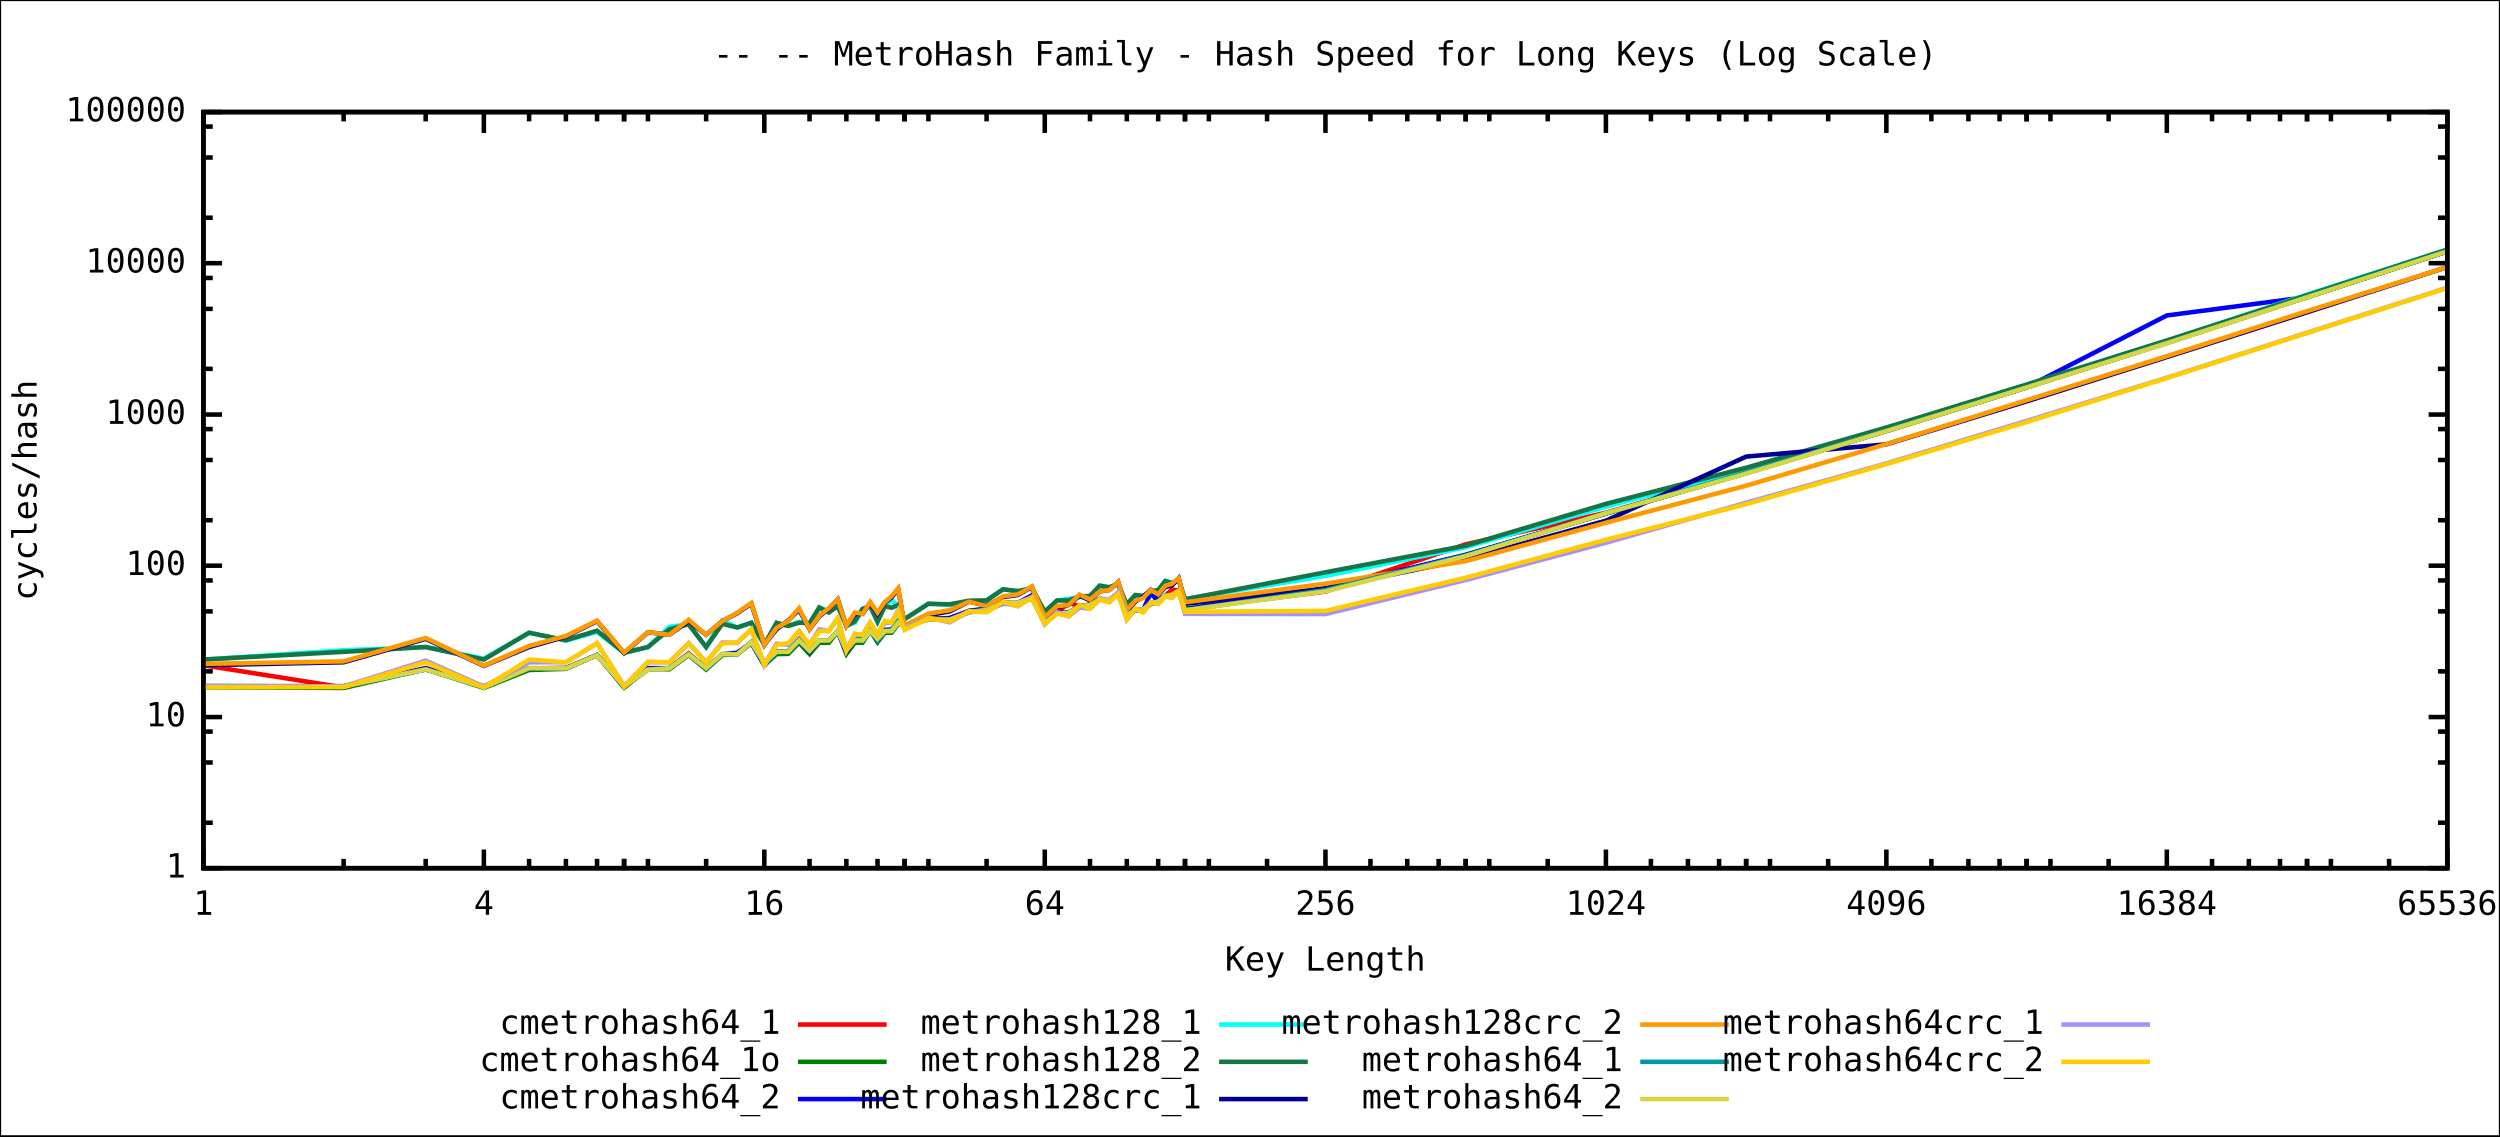
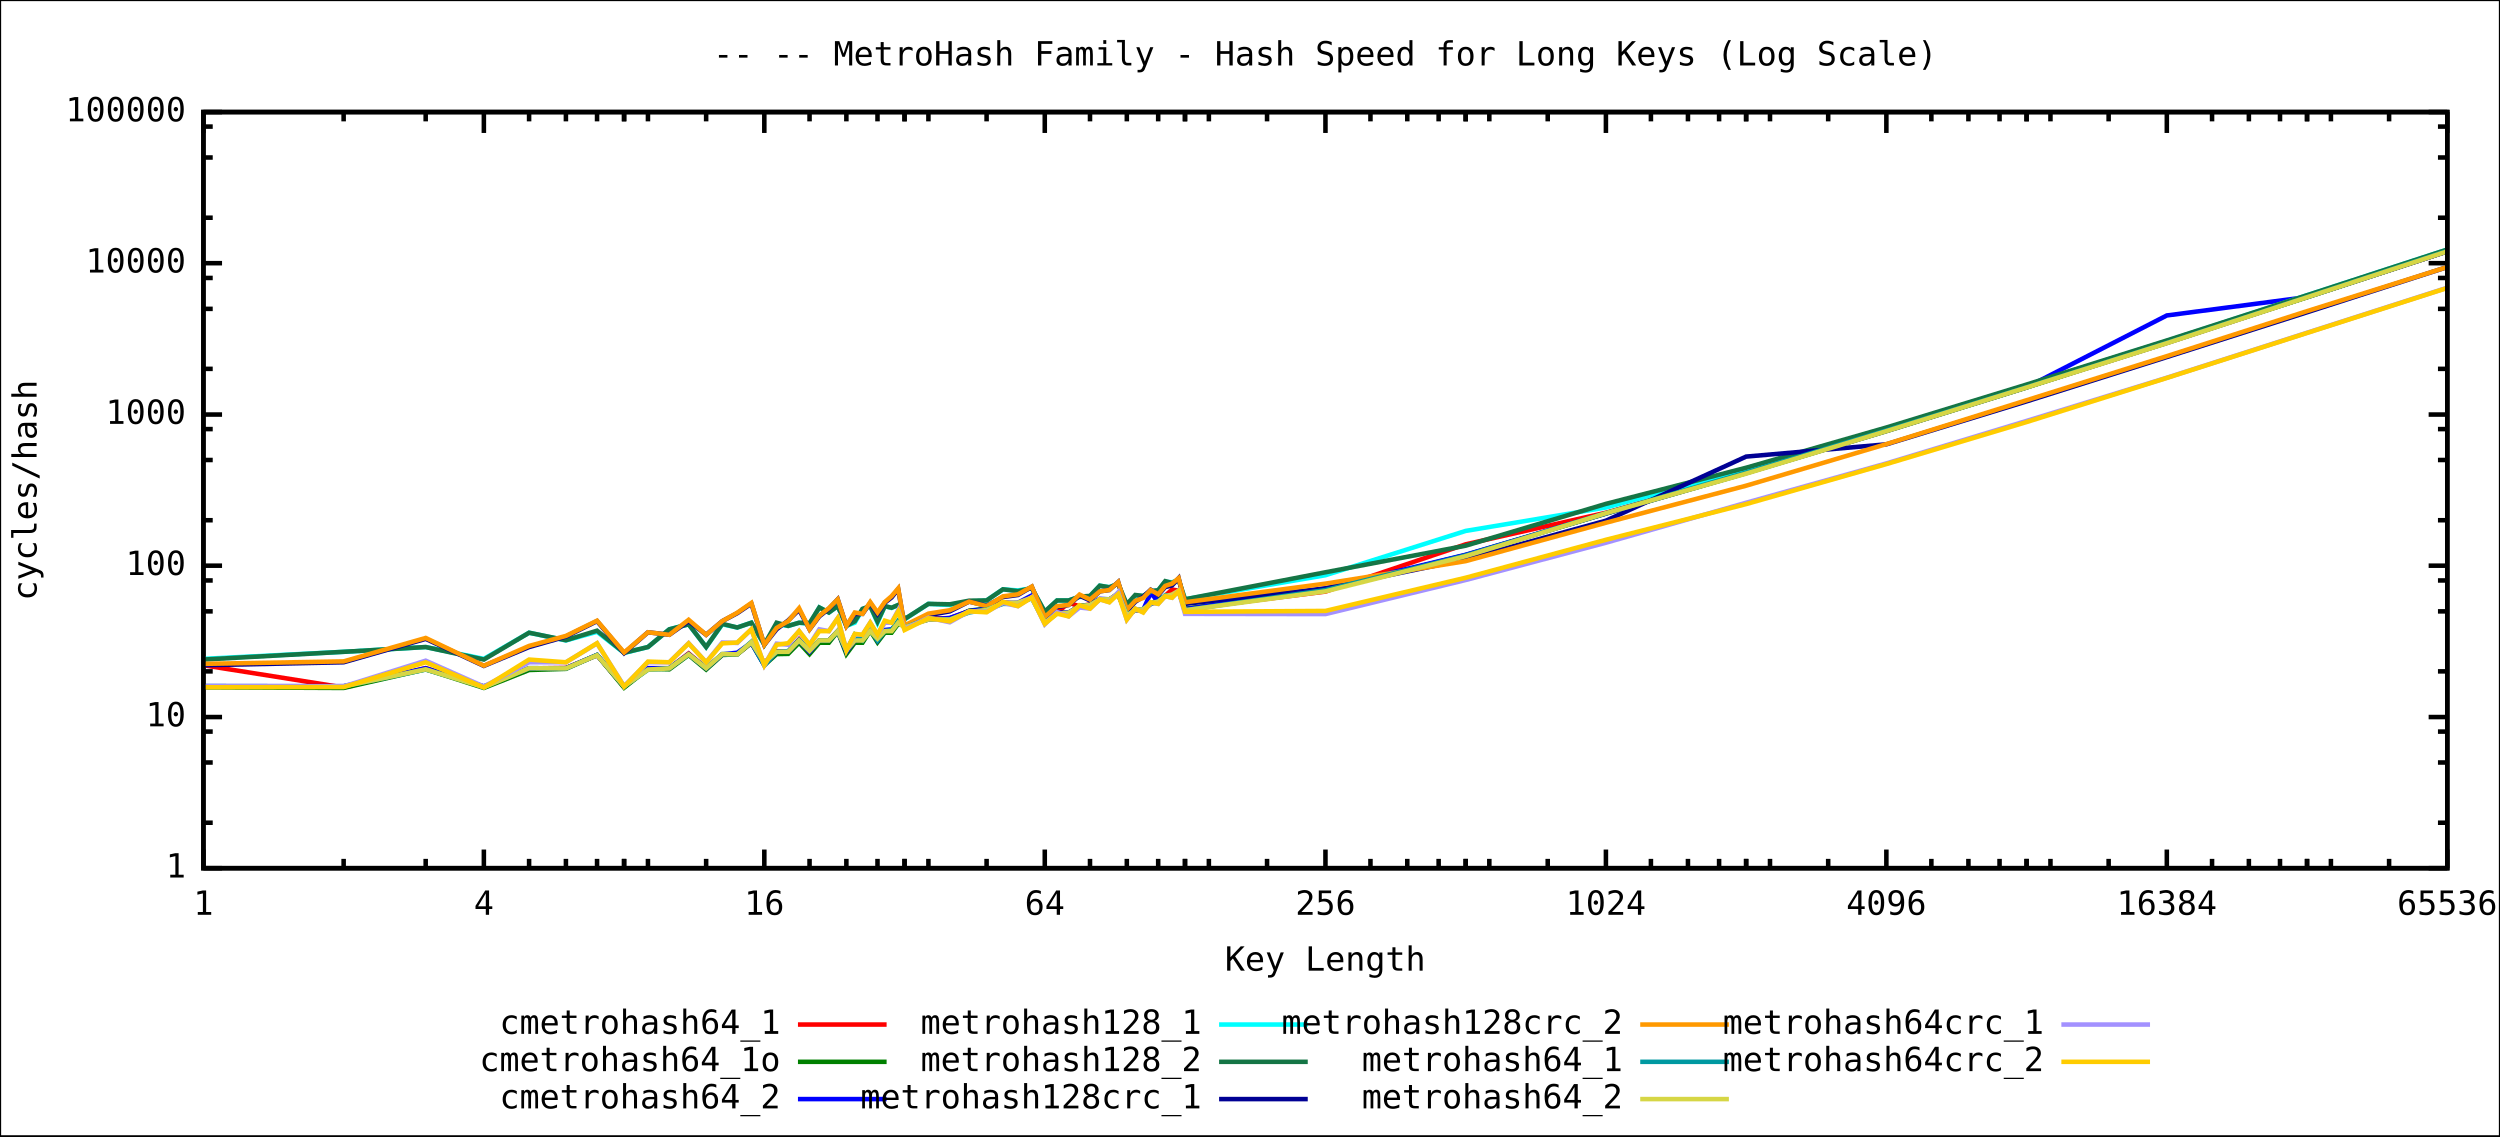
<svg xmlns="http://www.w3.org/2000/svg" xmlns:xlink="http://www.w3.org/1999/xlink" width="1100" height="500" viewBox="0 0 1100 500">
  <rect x="0" y="0" width="1100" height="500" fill="#ffffff" stroke="black" stroke-width="1" />
  <g id="gnuplot_canvas">
    <defs>
      <circle id="gpDot" r="0.5" stroke-width="0.5" />
      <path id="gpPt0" stroke-width="0.244" stroke="currentColor" d="M-1,0 h2 M0,-1 v2" />
      <path id="gpPt1" stroke-width="0.244" stroke="currentColor" d="M-1,-1 L1,1 M1,-1 L-1,1" />
      <path id="gpPt2" stroke-width="0.244" stroke="currentColor" d="M-1,0 L1,0 M0,-1 L0,1 M-1,-1 L1,1 M-1,1 L1,-1" />
      <rect id="gpPt3" stroke-width="0.244" stroke="currentColor" x="-1" y="-1" width="2" height="2" />
      <rect id="gpPt4" stroke-width="0.244" stroke="currentColor" fill="currentColor" x="-1" y="-1" width="2" height="2" />
      <circle id="gpPt5" stroke-width="0.244" stroke="currentColor" cx="0" cy="0" r="1" />
      <use xlink:href="#gpPt5" id="gpPt6" fill="currentColor" stroke="none" />
      <path id="gpPt7" stroke-width="0.244" stroke="currentColor" d="M0,-1.33 L-1.33,0.67 L1.33,0.67 z" />
      <use xlink:href="#gpPt7" id="gpPt8" fill="currentColor" stroke="none" />
      <use xlink:href="#gpPt7" id="gpPt9" stroke="currentColor" transform="rotate(180)" />
      <use xlink:href="#gpPt9" id="gpPt10" fill="currentColor" stroke="none" />
      <use xlink:href="#gpPt3" id="gpPt11" stroke="currentColor" transform="rotate(45)" />
      <use xlink:href="#gpPt11" id="gpPt12" fill="currentColor" stroke="none" />
    </defs>
    <g style="fill:none; color:white; stroke:black; stroke-width:2.00; stroke-linecap:butt; stroke-linejoin:miter">
</g>
    <g style="fill:none; color:black; stroke:currentColor; stroke-width:2.00; stroke-linecap:butt; stroke-linejoin:miter">
      <path stroke="black" d="M89.5,382.0 L97.7,382.0 M1076.8,382.0 L1068.6,382.0  h0.01" />
      <g transform="translate(81.8,386.1)" style="stroke:none; fill:black; font-family:mono; font-size:11.00pt; text-anchor:end">
        <text> 1</text>
      </g>
      <path stroke="black" d="M89.5,362.0 L93.6,362.0 M1076.8,362.0 L1072.7,362.0 M89.5,335.5 L93.6,335.5 M1076.8,335.5 L1072.7,335.5    M89.5,321.9 L93.6,321.9 M1076.8,321.9 L1072.7,321.9 M89.5,315.5 L97.7,315.5 M1076.8,315.5 L1068.6,315.5     h0.01" />
      <g transform="translate(81.8,319.6)" style="stroke:none; fill:black; font-family:mono; font-size:11.00pt; text-anchor:end">
        <text> 10</text>
      </g>
      <path stroke="black" d="M89.5,295.4 L93.6,295.4 M1076.8,295.4 L1072.7,295.4 M89.5,269.0 L93.6,269.0 M1076.8,269.0 L1072.7,269.0    M89.5,255.4 L93.6,255.4 M1076.8,255.4 L1072.7,255.4 M89.5,248.9 L97.7,248.9 M1076.8,248.9 L1068.6,248.9     h0.01" />
      <g transform="translate(81.8,253.0)" style="stroke:none; fill:black; font-family:mono; font-size:11.00pt; text-anchor:end">
        <text> 100</text>
      </g>
      <path stroke="black" d="M89.5,228.9 L93.6,228.9 M1076.8,228.9 L1072.7,228.9 M89.5,202.4 L93.6,202.4 M1076.8,202.4 L1072.7,202.4    M89.5,188.8 L93.6,188.8 M1076.8,188.8 L1072.7,188.8 M89.5,182.4 L97.7,182.4 M1076.8,182.4 L1068.6,182.4     h0.01" />
      <g transform="translate(81.8,186.5)" style="stroke:none; fill:black; font-family:mono; font-size:11.00pt; text-anchor:end">
        <text> 1000</text>
      </g>
      <path stroke="black" d="M89.5,162.3 L93.6,162.3 M1076.8,162.3 L1072.7,162.3 M89.5,135.9 L93.6,135.9 M1076.8,135.9 L1072.7,135.9    M89.5,122.3 L93.6,122.3 M1076.8,122.3 L1072.7,122.3 M89.5,115.8 L97.7,115.8 M1076.8,115.8 L1068.6,115.8     h0.01" />
      <g transform="translate(81.8,119.9)" style="stroke:none; fill:black; font-family:mono; font-size:11.00pt; text-anchor:end">
        <text> 10000</text>
      </g>
      <path stroke="black" d="M89.5,95.8 L93.6,95.8 M1076.8,95.8 L1072.7,95.8 M89.5,69.3 L93.6,69.3 M1076.8,69.3 L1072.7,69.3    M89.5,55.7 L93.6,55.7 M1076.8,55.7 L1072.7,55.7 M89.5,49.3 L97.7,49.3 M1076.8,49.3 L1068.6,49.3     h0.01" />
      <g transform="translate(81.8,53.4)" style="stroke:none; fill:black; font-family:mono; font-size:11.00pt; text-anchor:end">
        <text> 100000</text>
      </g>
      <path stroke="black" d="M89.5,382.0 L89.5,373.8 M89.5,49.3 L89.5,57.5  h0.01" />
      <g transform="translate(89.5,402.5)" style="stroke:none; fill:black; font-family:mono; font-size:11.00pt; text-anchor:middle">
        <text> 1</text>
      </g>
      <path stroke="black" d="M151.2,382.0 L151.2,377.9 M151.2,49.3 L151.2,53.4 M187.3,382.0 L187.3,377.9 M187.3,49.3 L187.3,53.4    M212.9,382.0 L212.9,377.9 M212.9,49.3 L212.9,53.4 M232.8,382.0 L232.8,377.9 M232.8,49.3 L232.8,53.4    M249.0,382.0 L249.0,377.9 M249.0,49.3 L249.0,53.4 M262.7,382.0 L262.7,377.9 M262.7,49.3 L262.7,53.4    M274.6,382.0 L274.6,377.9 M274.6,49.3 L274.6,53.4 M285.1,382.0 L285.1,377.9 M285.1,49.3 L285.1,53.4    M212.9,382.0 L212.9,373.8 M212.9,49.3 L212.9,57.5  h0.01" />
      <g transform="translate(212.9,402.5)" style="stroke:none; fill:black; font-family:mono; font-size:11.00pt; text-anchor:middle">
        <text> 4</text>
      </g>
      <path stroke="black" d="M274.6,382.0 L274.6,377.9 M274.6,49.3 L274.6,53.4 M310.7,382.0 L310.7,377.9 M310.7,49.3 L310.7,53.4    M336.3,382.0 L336.3,377.9 M336.3,49.3 L336.3,53.4 M356.2,382.0 L356.2,377.9 M356.2,49.3 L356.2,53.4    M372.4,382.0 L372.4,377.9 M372.4,49.3 L372.4,53.4 M386.1,382.0 L386.1,377.9 M386.1,49.3 L386.1,53.4    M398.0,382.0 L398.0,377.9 M398.0,49.3 L398.0,53.4 M408.5,382.0 L408.5,377.9 M408.5,49.3 L408.5,53.4    M336.3,382.0 L336.3,373.8 M336.3,49.3 L336.3,57.5  h0.01" />
      <g transform="translate(336.3,402.5)" style="stroke:none; fill:black; font-family:mono; font-size:11.00pt; text-anchor:middle">
        <text> 16</text>
      </g>
      <path stroke="black" d="M398.0,382.0 L398.0,377.9 M398.0,49.3 L398.0,53.4 M434.1,382.0 L434.1,377.9 M434.1,49.3 L434.1,53.4    M459.7,382.0 L459.7,377.9 M459.7,49.3 L459.7,53.4 M479.6,382.0 L479.6,377.9 M479.6,49.3 L479.6,53.4    M495.8,382.0 L495.8,377.9 M495.8,49.3 L495.8,53.4 M509.6,382.0 L509.6,377.9 M509.6,49.3 L509.6,53.4    M521.4,382.0 L521.4,377.9 M521.4,49.3 L521.4,53.4 M531.9,382.0 L531.9,377.9 M531.9,49.3 L531.9,53.4    M459.7,382.0 L459.7,373.8 M459.7,49.3 L459.7,57.5  h0.01" />
      <g transform="translate(459.7,402.5)" style="stroke:none; fill:black; font-family:mono; font-size:11.00pt; text-anchor:middle">
        <text> 64</text>
      </g>
      <path stroke="black" d="M521.4,382.0 L521.4,377.9 M521.4,49.3 L521.4,53.4 M557.5,382.0 L557.5,377.9 M557.5,49.3 L557.5,53.4    M583.2,382.0 L583.2,377.9 M583.2,49.3 L583.2,53.4 M603.0,382.0 L603.0,377.9 M603.0,49.3 L603.0,53.4    M619.2,382.0 L619.2,377.9 M619.2,49.3 L619.2,53.4 M633.0,382.0 L633.0,377.9 M633.0,49.3 L633.0,53.4    M644.9,382.0 L644.9,377.9 M644.9,49.3 L644.9,53.4 M655.3,382.0 L655.3,377.9 M655.3,49.3 L655.3,53.4    M583.2,382.0 L583.2,373.8 M583.2,49.3 L583.2,57.5  h0.01" />
      <g transform="translate(583.2,402.5)" style="stroke:none; fill:black; font-family:mono; font-size:11.00pt; text-anchor:middle">
        <text> 256</text>
      </g>
      <path stroke="black" d="M644.9,382.0 L644.9,377.9 M644.9,49.3 L644.9,53.4 M681.0,382.0 L681.0,377.9 M681.0,49.3 L681.0,53.4    M706.6,382.0 L706.6,377.9 M706.6,49.3 L706.6,53.4 M726.4,382.0 L726.4,377.9 M726.4,49.3 L726.4,53.4    M742.7,382.0 L742.7,377.9 M742.7,49.3 L742.7,53.4 M756.4,382.0 L756.4,377.9 M756.4,49.3 L756.4,53.4    M768.3,382.0 L768.3,377.9 M768.3,49.3 L768.3,53.4 M778.8,382.0 L778.8,377.9 M778.8,49.3 L778.8,53.4    M706.6,382.0 L706.6,373.8 M706.6,49.3 L706.6,57.5  h0.01" />
      <g transform="translate(706.6,402.5)" style="stroke:none; fill:black; font-family:mono; font-size:11.00pt; text-anchor:middle">
        <text> 1024</text>
      </g>
      <path stroke="black" d="M768.3,382.0 L768.3,377.9 M768.3,49.3 L768.3,53.4 M804.4,382.0 L804.4,377.9 M804.4,49.3 L804.4,53.4    M830.0,382.0 L830.0,377.9 M830.0,49.3 L830.0,53.4 M849.8,382.0 L849.8,377.9 M849.8,49.3 L849.8,53.4    M866.1,382.0 L866.1,377.9 M866.1,49.3 L866.1,53.4 M879.8,382.0 L879.8,377.9 M879.8,49.3 L879.8,53.4    M891.7,382.0 L891.7,377.9 M891.7,49.3 L891.7,53.4 M902.2,382.0 L902.2,377.9 M902.2,49.3 L902.2,53.4    M830.0,382.0 L830.0,373.8 M830.0,49.3 L830.0,57.5  h0.01" />
      <g transform="translate(830.0,402.5)" style="stroke:none; fill:black; font-family:mono; font-size:11.00pt; text-anchor:middle">
        <text> 4096</text>
      </g>
      <path stroke="black" d="M891.7,382.0 L891.7,377.9 M891.7,49.3 L891.7,53.4 M927.8,382.0 L927.8,377.9 M927.8,49.3 L927.8,53.4    M953.4,382.0 L953.4,377.9 M953.4,49.3 L953.4,53.4 M973.3,382.0 L973.3,377.9 M973.3,49.3 L973.3,53.4    M989.5,382.0 L989.5,377.9 M989.5,49.3 L989.5,53.4 M1003.2,382.0 L1003.2,377.9 M1003.2,49.3 L1003.2,53.4    M1015.1,382.0 L1015.1,377.9 M1015.1,49.3 L1015.1,53.4 M1025.6,382.0 L1025.6,377.9 M1025.6,49.3 L1025.6,53.4    M953.4,382.0 L953.4,373.8 M953.4,49.3 L953.4,57.5  h0.01" />
      <g transform="translate(953.4,402.5)" style="stroke:none; fill:black; font-family:mono; font-size:11.00pt; text-anchor:middle">
        <text> 16384</text>
      </g>
      <path stroke="black" d="M1015.1,382.0 L1015.1,377.9 M1015.1,49.3 L1015.1,53.4 M1051.2,382.0 L1051.2,377.9 M1051.2,49.3 L1051.2,53.4    M1076.8,382.0 L1076.8,377.9 M1076.8,49.3 L1076.8,53.4 M1076.8,382.0 L1076.8,373.8 M1076.8,49.3 L1076.8,57.5     h0.01" />
      <g transform="translate(1076.8,402.5)" style="stroke:none; fill:black; font-family:mono; font-size:11.00pt; text-anchor:middle">
        <text> 65536</text>
      </g>
      <path stroke="black" d="M89.5,49.3 L89.5,382.0 L1076.8,382.0 L1076.8,49.3 L89.5,49.3 Z  h0.01" />
      <g transform="translate(16.1,215.7) rotate(270)" style="stroke:none; fill:black; font-family:mono; font-size:11.00pt; text-anchor:middle">
        <text>cycles/hash</text>
      </g>
      <g transform="translate(583.1,427.1)" style="stroke:none; fill:black; font-family:mono; font-size:11.00pt; text-anchor:middle">
        <text>Key Length</text>
      </g>
      <g transform="translate(583.1,28.8)" style="stroke:none; fill:black; font-family:mono; font-size:11.00pt; text-anchor:middle">
        <text>
          <a href="MetroHash_Family.short.svg">--</a>
          <a href="MetroHash_Family.medium.svg">--</a> MetroHash Family - Hash Speed for Long Keys (Log Scale)</text>
      </g>
    </g>
    <g id="cmetrohash64_1">
      <g style="fill:none; color:red; stroke:currentColor; stroke-width:2.00; stroke-linecap:butt; stroke-linejoin:miter">
        <g visibility="visible">
          <g transform="translate(343.4,454.9)" style="stroke:none; fill:black; font-family:mono; font-size:11.00pt; text-anchor:end">
            <text>cmetrohash64_1</text>
          </g>
          <path d="M351.1,450.8 L390.1,450.8  h0.01" />
        </g>
        <path d="M89.5,292.7 L151.2,302.5 L187.3,294.0 L212.9,302.4 L232.8,294.1 L249.0,293.9 L262.7,288.3 L274.6,302.2    L285.1,294.0 L294.5,294.0 L303.0,287.5 L310.7,294.0 L317.8,287.9 L324.4,287.9 L330.6,282.8 L336.3,291.6    L341.7,286.5 L346.8,286.8 L351.6,281.3 L356.2,286.3 L360.5,281.8 L364.7,281.8 L368.6,277.7 L372.4,286.8    L376.1,281.8 L379.5,281.8 L382.9,277.7 L386.1,279.7 L389.3,277.7 L392.3,277.7 L395.2,274.0 L398.0,275.4    L408.5,272.1 L417.9,272.0 L426.4,268.9 L434.1,268.2 L441.3,265.1 L447.9,265.7 L454.0,262.6 L459.7,273.4    L465.1,269.7 L470.2,265.2 L475.0,266.8 L479.6,265.9 L483.9,263.7 L488.1,263.9 L492.0,261.2 L495.8,270.9    L499.5,268.4 L503.0,268.5 L506.3,265.7 L509.6,264.7 L512.7,262.1 L515.7,259.4 L518.6,259.9 L521.4,268.0    L583.2,260.3 L644.9,239.5 L706.6,225.6 L768.3,207.9 L830.0,189.5 L891.7,170.4 L953.4,150.9 L1015.1,130.7    L1076.8,110.6  h0.01" />
      </g>
    </g>
    <g id="cmetrohash64_1o">
      <g style="fill:none; color:green; stroke:currentColor; stroke-width:2.00; stroke-linecap:butt; stroke-linejoin:miter">
        <g visibility="visible">
          <g transform="translate(343.4,471.3)" style="stroke:none; fill:black; font-family:mono; font-size:11.00pt; text-anchor:end">
            <text>cmetrohash64_1o</text>
          </g>
          <path d="M351.1,467.2 L390.1,467.2  h0.01" />
        </g>
        <path d="M89.5,302.4 L151.2,302.7 L187.3,294.5 L212.9,302.7 L232.8,294.8 L249.0,294.3 L262.7,288.2 L274.6,302.6    L285.1,294.3 L294.5,294.5 L303.0,288.2 L310.7,294.6 L317.8,288.2 L324.4,287.9 L330.6,282.9 L336.3,292.7    L341.7,287.8 L346.8,287.7 L351.6,282.8 L356.2,287.8 L360.5,282.8 L364.7,282.8 L368.6,277.9 L372.4,287.8    L376.1,282.8 L379.5,282.8 L382.9,277.5 L386.1,282.6 L389.3,278.4 L392.3,278.4 L395.2,274.5 L398.0,275.4    L408.5,272.6 L417.9,272.6 L426.4,268.7 L434.1,267.8 L441.3,265.4 L447.9,265.7 L454.0,262.9 L459.7,272.7    L465.1,269.7 L470.2,269.6 L475.0,266.6 L479.6,266.2 L483.9,263.9 L488.1,263.8 L492.0,261.5 L495.8,270.8    L499.5,268.4 L503.0,268.4 L506.3,265.7 L509.6,263.7 L512.7,262.4 L515.7,262.3 L518.6,260.0 L521.4,267.9    L583.2,259.4 L644.9,244.2 L706.6,226.0 L768.3,208.2 L830.0,189.7 L891.7,170.5 L953.4,150.4 L1015.1,130.8    L1076.8,110.6  h0.01" />
      </g>
    </g>
    <g id="cmetrohash64_2">
      <g style="fill:none; color:blue; stroke:currentColor; stroke-width:2.00; stroke-linecap:butt; stroke-linejoin:miter">
        <g visibility="visible">
          <g transform="translate(343.4,487.7)" style="stroke:none; fill:black; font-family:mono; font-size:11.00pt; text-anchor:end">
            <text>cmetrohash64_2</text>
          </g>
          <path d="M351.1,483.6 L390.1,483.6  h0.01" />
        </g>
        <path d="M89.5,301.9 L151.2,301.9 L187.3,294.0 L212.9,302.0 L232.8,294.0 L249.0,294.0 L262.7,288.2 L274.6,301.9    L285.1,294.0 L294.5,294.0 L303.0,287.8 L310.7,294.1 L317.8,287.9 L324.4,287.2 L330.6,282.8 L336.3,292.7    L341.7,286.8 L346.8,286.8 L351.6,281.8 L356.2,286.8 L360.5,281.8 L364.7,281.8 L368.6,277.7 L372.4,286.8    L376.1,281.8 L379.5,281.4 L382.9,276.7 L386.1,281.8 L389.3,277.2 L392.3,276.9 L395.2,274.0 L398.0,275.3    L408.5,272.6 L417.9,271.9 L426.4,268.9 L434.1,267.9 L441.3,265.3 L447.9,265.2 L454.0,262.0 L459.7,273.1    L465.1,269.7 L470.2,269.5 L475.0,266.8 L479.6,266.2 L483.9,263.5 L488.1,263.7 L492.0,261.4 L495.8,270.8    L499.5,268.4 L503.0,268.4 L506.3,260.9 L509.6,264.7 L512.7,262.3 L515.7,262.3 L518.6,260.1 L521.4,268.1    L583.2,258.9 L644.9,244.1 L706.6,225.9 L768.3,208.1 L830.0,189.6 L891.7,170.4 L953.4,138.8 L1015.1,130.7    L1076.8,110.6  h0.01" />
      </g>
    </g>
    <g id="metrohash128_1">
      <g style="fill:none; color:cyan; stroke:currentColor; stroke-width:2.00; stroke-linecap:butt; stroke-linejoin:miter">
        <g visibility="visible">
          <g transform="translate(528.7,454.9)" style="stroke:none; fill:black; font-family:mono; font-size:11.00pt; text-anchor:end">
            <text>metrohash128_1</text>
          </g>
          <path d="M536.4,450.8 L575.4,450.8  h0.01" />
        </g>
-         <path d="M89.5,290.2 L151.2,286.1 L187.3,284.7 L212.9,289.8 L232.8,278.4 L249.0,281.9 L262.7,278.0 L274.6,287.3    L285.1,284.7 L294.5,275.8 L303.0,274.7 L310.7,284.7 L317.8,273.0 L324.4,276.1 L330.6,274.0 L336.3,283.7    L341.7,274.7 L346.8,275.4 L351.6,273.6 L356.2,274.4 L360.5,267.3 L364.7,268.9 L368.6,266.7 L372.4,275.4    L376.1,274.0 L379.5,268.1 L382.9,266.7 L386.1,273.7 L389.3,266.7 L392.3,264.2 L395.2,266.2 L398.0,272.4    L408.5,265.5 L417.9,266.2 L426.4,264.7 L434.1,264.2 L441.3,259.3 L447.9,260.1 L454.0,258.8 L459.7,269.5    L465.1,264.2 L470.2,263.5 L475.0,262.7 L479.6,262.3 L483.9,257.7 L488.1,258.4 L492.0,257.1 L495.8,266.6    L499.5,262.3 L503.0,262.3 L506.3,260.2 L509.6,259.9 L512.7,255.5 L515.7,256.5 L518.6,255.1 L521.4,263.5    L583.2,253.4 L644.9,240.8 L706.6,222.9 L768.3,206.7 L830.0,188.4 L891.7,169.3 L953.4,149.9 L1015.1,129.6    L1076.8,109.8  h0.01" />
+         <path d="M89.5,289.9 L151.2,286.8 L187.3,284.7 L212.9,289.9 L232.8,278.4 L249.0,281.8 L262.7,278.0 L274.6,287.3    L285.1,284.7 L294.5,276.9 L303.0,274.7 L310.7,284.7 L317.8,274.7 L324.4,276.1 L330.6,274.0 L336.3,283.7    L341.7,274.7 L346.8,275.4 L351.6,274.0 L356.2,274.5 L360.5,267.3 L364.7,269.5 L368.6,266.7 L372.4,275.4    L376.1,274.0 L379.5,268.0 L382.9,266.7 L386.1,274.0 L389.3,266.7 L392.3,267.5 L395.2,266.2 L398.0,272.5    L408.5,265.7 L417.9,266.2 L426.4,264.7 L434.1,264.2 L441.3,259.3 L447.9,259.8 L454.0,258.8 L459.7,269.3    L465.1,264.2 L470.2,264.2 L475.0,262.7 L479.6,262.3 L483.9,257.7 L488.1,258.4 L492.0,256.8 L495.8,266.5    L499.5,262.1 L503.0,262.3 L506.3,260.2 L509.6,259.8 L512.7,256.0 L515.7,256.2 L518.6,255.1 L521.4,263.7    L583.2,253.1 L644.9,233.6 L706.6,223.3 L768.3,206.7 L830.0,188.5 L891.7,169.5 L953.4,150.0 L1015.1,129.9    L1076.8,109.8  h0.01" />
      </g>
    </g>
    <g id="metrohash128_2">
      <g style="fill:none; color:#157545; stroke:currentColor; stroke-width:2.00; stroke-linecap:butt; stroke-linejoin:miter">
        <g visibility="visible">
          <g transform="translate(528.7,471.3)" style="stroke:none; fill:black; font-family:mono; font-size:11.00pt; text-anchor:end">
            <text>metrohash128_2</text>
          </g>
          <path d="M536.4,467.2 L575.4,467.2  h0.01" />
        </g>
        <path d="M89.5,290.2 L151.2,286.8 L187.3,284.7 L212.9,290.2 L232.8,278.4 L249.0,281.7 L262.7,277.5 L274.6,287.2    L285.1,284.7 L294.5,276.9 L303.0,274.7 L310.7,284.7 L317.8,274.5 L324.4,276.1 L330.6,274.0 L336.3,283.6    L341.7,274.0 L346.8,275.4 L351.6,274.0 L356.2,274.2 L360.5,267.3 L364.7,269.5 L368.6,266.7 L372.4,275.4    L376.1,273.4 L379.5,267.9 L382.9,266.7 L386.1,273.5 L389.3,266.7 L392.3,267.4 L395.2,266.2 L398.0,272.4    L408.5,265.7 L417.9,265.9 L426.4,264.3 L434.1,264.2 L441.3,259.3 L447.9,260.1 L454.0,258.8 L459.7,269.1    L465.1,264.2 L470.2,264.2 L475.0,262.5 L479.6,262.2 L483.9,257.7 L488.1,258.4 L492.0,256.9 L495.8,265.9    L499.5,261.8 L503.0,262.2 L506.3,260.1 L509.6,259.7 L512.7,255.7 L515.7,256.5 L518.6,255.1 L521.4,263.7    L583.2,251.8 L644.9,240.1 L706.6,221.7 L768.3,205.8 L830.0,188.1 L891.7,169.2 L953.4,149.8 L1015.1,129.9    L1076.8,109.8  h0.01" />
      </g>
    </g>
    <g id="metrohash128crc_1">
      <g style="fill:none; color:#000094; stroke:currentColor; stroke-width:2.00; stroke-linecap:butt; stroke-linejoin:miter">
        <g visibility="visible">
          <g transform="translate(528.7,487.7)" style="stroke:none; fill:black; font-family:mono; font-size:11.00pt; text-anchor:end">
            <text>metrohash128crc_1</text>
          </g>
          <path d="M536.4,483.6 L575.4,483.6  h0.01" />
        </g>
        <path d="M89.5,292.7 L151.2,291.4 L187.3,281.1 L212.9,293.0 L232.8,284.7 L249.0,280.1 L262.7,273.3 L274.6,287.4    L285.1,278.2 L294.5,279.3 L303.0,273.3 L310.7,279.3 L317.8,273.3 L324.4,269.8 L330.6,265.6 L336.3,283.7    L341.7,276.9 L346.8,273.0 L351.6,268.3 L356.2,276.9 L360.5,271.2 L364.7,267.9 L368.6,263.7 L372.4,275.4    L376.1,270.1 L379.5,270.1 L382.9,265.3 L386.1,270.1 L389.3,265.2 L392.3,262.9 L395.2,259.2 L398.0,275.4    L408.5,270.7 L417.9,269.0 L426.4,264.7 L434.1,266.5 L441.3,262.7 L447.9,261.8 L454.0,258.2 L459.7,272.0    L465.1,267.1 L470.2,266.2 L475.0,262.1 L479.6,264.2 L483.9,260.2 L488.1,259.6 L492.0,256.1 L495.8,269.0    L499.5,264.8 L503.0,262.6 L506.3,259.5 L509.6,261.8 L512.7,258.3 L515.7,257.6 L518.6,254.4 L521.4,265.7    L583.2,258.9 L644.9,246.1 L706.6,229.1 L768.3,200.9 L830.0,195.5 L891.7,176.6 L953.4,157.1 L1015.1,137.4    L1076.8,117.5  h0.01" />
      </g>
    </g>
    <g id="metrohash128crc_2">
      <g style="fill:none; color:#FF9900; stroke:currentColor; stroke-width:2.00; stroke-linecap:butt; stroke-linejoin:miter">
        <g visibility="visible">
          <g transform="translate(714.0,454.9)" style="stroke:none; fill:black; font-family:mono; font-size:11.00pt; text-anchor:end">
            <text>metrohash128crc_2</text>
          </g>
          <path d="M721.7,450.8 L760.7,450.8  h0.01" />
        </g>
        <path d="M89.5,292.1 L151.2,291.0 L187.3,280.7 L212.9,292.9 L232.8,284.2 L249.0,279.8 L262.7,273.1 L274.6,287.1    L285.1,278.2 L294.5,279.3 L303.0,272.7 L310.7,279.3 L317.8,273.3 L324.4,269.6 L330.6,265.3 L336.3,283.7    L341.7,276.3 L346.8,273.3 L351.6,267.6 L356.2,276.9 L360.5,270.9 L364.7,267.6 L368.6,263.7 L372.4,275.4    L376.1,269.5 L379.5,270.1 L382.9,264.9 L386.1,269.5 L389.3,264.9 L392.3,262.3 L395.2,258.9 L398.0,275.2    L408.5,270.0 L417.9,268.5 L426.4,264.7 L434.1,266.7 L441.3,262.4 L447.9,261.5 L454.0,258.1 L459.7,271.5    L465.1,266.7 L470.2,266.2 L475.0,261.6 L479.6,263.8 L483.9,260.2 L488.1,259.6 L492.0,256.1 L495.8,268.3    L499.5,264.4 L503.0,263.1 L506.3,259.6 L509.6,261.5 L512.7,257.8 L515.7,256.8 L518.6,254.4 L521.4,265.0    L583.2,256.8 L644.9,246.9 L706.6,230.0 L768.3,213.7 L830.0,195.4 L891.7,176.1 L953.4,156.7 L1015.1,136.9    L1076.8,117.5  h0.01" />
      </g>
    </g>
    <g id="metrohash64_1">
      <g style="fill:none; color:#0099A1; stroke:currentColor; stroke-width:2.00; stroke-linecap:butt; stroke-linejoin:miter">
        <g visibility="visible">
          <g transform="translate(714.0,471.3)" style="stroke:none; fill:black; font-family:mono; font-size:11.00pt; text-anchor:end">
            <text>metrohash64_1</text>
          </g>
          <path d="M721.7,467.2 L760.7,467.2  h0.01" />
        </g>
        <path d="M89.5,301.9 L151.2,302.0 L187.3,294.6 L212.9,302.1 L232.8,294.0 L249.0,294.1 L262.7,288.2 L274.6,302.0    L285.1,294.7 L294.5,294.0 L303.0,287.9 L310.7,294.0 L317.8,287.8 L324.4,287.9 L330.6,282.4 L336.3,292.7    L341.7,286.8 L346.8,286.5 L351.6,281.6 L356.2,286.0 L360.5,281.8 L364.7,281.8 L368.6,277.7 L372.4,286.2    L376.1,279.2 L379.5,281.8 L382.9,276.9 L386.1,281.8 L389.3,277.7 L392.3,277.2 L395.2,273.1 L398.0,276.1    L408.5,272.2 L417.9,272.6 L426.4,269.5 L434.1,268.2 L441.3,265.7 L447.9,265.7 L454.0,263.2 L459.7,274.0    L465.1,269.9 L470.2,270.1 L475.0,266.7 L479.6,266.3 L483.9,263.7 L488.1,264.2 L492.0,260.9 L495.8,270.6    L499.5,268.4 L503.0,268.0 L506.3,265.7 L509.6,264.7 L512.7,261.9 L515.7,262.3 L518.6,260.2 L521.4,268.5    L583.2,259.6 L644.9,244.4 L706.6,225.8 L768.3,207.9 L830.0,189.4 L891.7,170.4 L953.4,150.9 L1015.1,130.7    L1076.8,110.4  h0.01" />
      </g>
    </g>
    <g id="metrohash64_2">
      <g style="fill:none; color:#D6D645; stroke:currentColor; stroke-width:2.00; stroke-linecap:butt; stroke-linejoin:miter">
        <g visibility="visible">
          <g transform="translate(714.0,487.7)" style="stroke:none; fill:black; font-family:mono; font-size:11.00pt; text-anchor:end">
            <text>metrohash64_2</text>
          </g>
          <path d="M721.7,483.6 L760.7,483.6  h0.01" />
        </g>
        <path d="M89.5,302.0 L151.2,302.0 L187.3,294.5 L212.9,302.4 L232.8,294.0 L249.0,294.1 L262.7,288.3 L274.6,302.0    L285.1,294.6 L294.5,294.1 L303.0,287.9 L310.7,294.0 L317.8,287.8 L324.4,287.9 L330.6,282.6 L336.3,291.5    L341.7,286.8 L346.8,286.8 L351.6,281.8 L356.2,286.4 L360.5,281.8 L364.7,281.8 L368.6,277.7 L372.4,286.2    L376.1,281.8 L379.5,281.8 L382.9,277.7 L386.1,281.0 L389.3,277.7 L392.3,277.7 L395.2,274.0 L398.0,276.1    L408.5,272.6 L417.9,272.6 L426.4,269.3 L434.1,268.4 L441.3,265.3 L447.9,265.2 L454.0,262.9 L459.7,274.0    L465.1,270.0 L470.2,269.6 L475.0,266.7 L479.6,266.2 L483.9,263.7 L488.1,263.7 L492.0,261.1 L495.8,270.8    L499.5,268.4 L503.0,268.1 L506.3,265.4 L509.6,264.7 L512.7,262.3 L515.7,261.6 L518.6,259.9 L521.4,268.5    L583.2,260.2 L644.9,244.7 L706.6,225.8 L768.3,208.4 L830.0,189.7 L891.7,170.5 L953.4,151.0 L1015.1,130.8    L1076.8,110.6  h0.01" />
      </g>
    </g>
    <g id="metrohash64crc_1">
      <g style="fill:none; color:#A391FF; stroke:currentColor; stroke-width:2.00; stroke-linecap:butt; stroke-linejoin:miter">
        <g visibility="visible">
          <g transform="translate(899.3,454.9)" style="stroke:none; fill:black; font-family:mono; font-size:11.00pt; text-anchor:end">
            <text>metrohash64crc_1</text>
          </g>
          <path d="M907.0,450.8 L946.0,450.8  h0.01" />
        </g>
        <path d="M89.5,301.9 L151.2,302.0 L187.3,290.7 L212.9,302.1 L232.8,291.4 L249.0,291.4 L262.7,283.1 L274.6,301.9    L285.1,291.4 L294.5,291.4 L303.0,283.0 L310.7,291.4 L317.8,282.7 L324.4,282.9 L330.6,276.9 L336.3,292.7    L341.7,283.2 L346.8,283.7 L351.6,277.7 L356.2,283.7 L360.5,276.9 L364.7,277.7 L368.6,272.0 L372.4,286.0    L376.1,279.3 L379.5,279.3 L382.9,274.0 L386.1,279.3 L389.3,274.0 L392.3,274.0 L395.2,268.5 L398.0,276.8    L408.5,271.8 L417.9,273.8 L426.4,269.0 L434.1,269.2 L441.3,265.3 L447.9,266.7 L454.0,262.7 L459.7,274.7    L465.1,269.3 L470.2,271.2 L475.0,267.3 L479.6,267.8 L483.9,263.7 L488.1,264.9 L492.0,260.6 L495.8,272.6    L499.5,267.8 L503.0,269.3 L506.3,265.2 L509.6,265.7 L512.7,262.3 L515.7,263.0 L518.6,260.0 L521.4,270.1    L583.2,270.2 L644.9,255.2 L706.6,238.8 L768.3,221.2 L830.0,203.9 L891.7,185.2 L953.4,166.2 L1015.1,146.4    L1076.8,126.6  h0.01" />
      </g>
    </g>
    <g id="metrohash64crc_2">
      <g style="fill:none; color:#FFCC00; stroke:currentColor; stroke-width:2.00; stroke-linecap:butt; stroke-linejoin:miter">
        <g visibility="visible">
          <g transform="translate(899.3,471.3)" style="stroke:none; fill:black; font-family:mono; font-size:11.00pt; text-anchor:end">
            <text>metrohash64crc_2</text>
          </g>
          <path d="M907.0,467.2 L946.0,467.2  h0.01" />
        </g>
        <path d="M89.5,302.4 L151.2,302.3 L187.3,291.4 L212.9,302.5 L232.8,290.2 L249.0,291.4 L262.7,283.0 L274.6,302.1    L285.1,291.1 L294.5,291.4 L303.0,283.1 L310.7,291.4 L317.8,283.1 L324.4,282.7 L330.6,276.9 L336.3,292.7    L341.7,283.7 L346.8,283.0 L351.6,277.7 L356.2,283.7 L360.5,277.7 L364.7,277.7 L368.6,272.0 L372.4,286.2    L376.1,278.9 L379.5,279.3 L382.9,274.0 L386.1,279.3 L389.3,273.1 L392.3,274.0 L395.2,269.0 L398.0,277.2    L408.5,272.0 L417.9,273.4 L426.4,269.0 L434.1,269.4 L441.3,264.8 L447.9,266.7 L454.0,262.9 L459.7,274.5    L465.1,270.0 L470.2,271.2 L475.0,266.3 L479.6,267.8 L483.9,263.7 L488.1,265.0 L492.0,261.4 L495.8,272.6    L499.5,267.8 L503.0,269.5 L506.3,265.0 L509.6,265.7 L512.7,262.3 L515.7,263.0 L518.6,260.1 L521.4,269.2    L583.2,268.8 L644.9,254.2 L706.6,237.5 L768.3,221.8 L830.0,204.2 L891.7,185.7 L953.4,166.3 L1015.1,146.5    L1076.8,126.7  h0.01" />
      </g>
    </g>
    <g style="fill:none; color:black; stroke:currentColor; stroke-width:2.00; stroke-linecap:butt; stroke-linejoin:miter">
      <path stroke="black" d="M89.5,49.3 L89.5,382.0 L1076.8,382.0 L1076.8,49.3 L89.5,49.3 Z  h0.01" />
    </g>
  </g>
  <text id="coord_text" text-anchor="start" pointer-events="none" font-size="12" font-family="Arial" visibility="hidden"> </text>
</svg>
